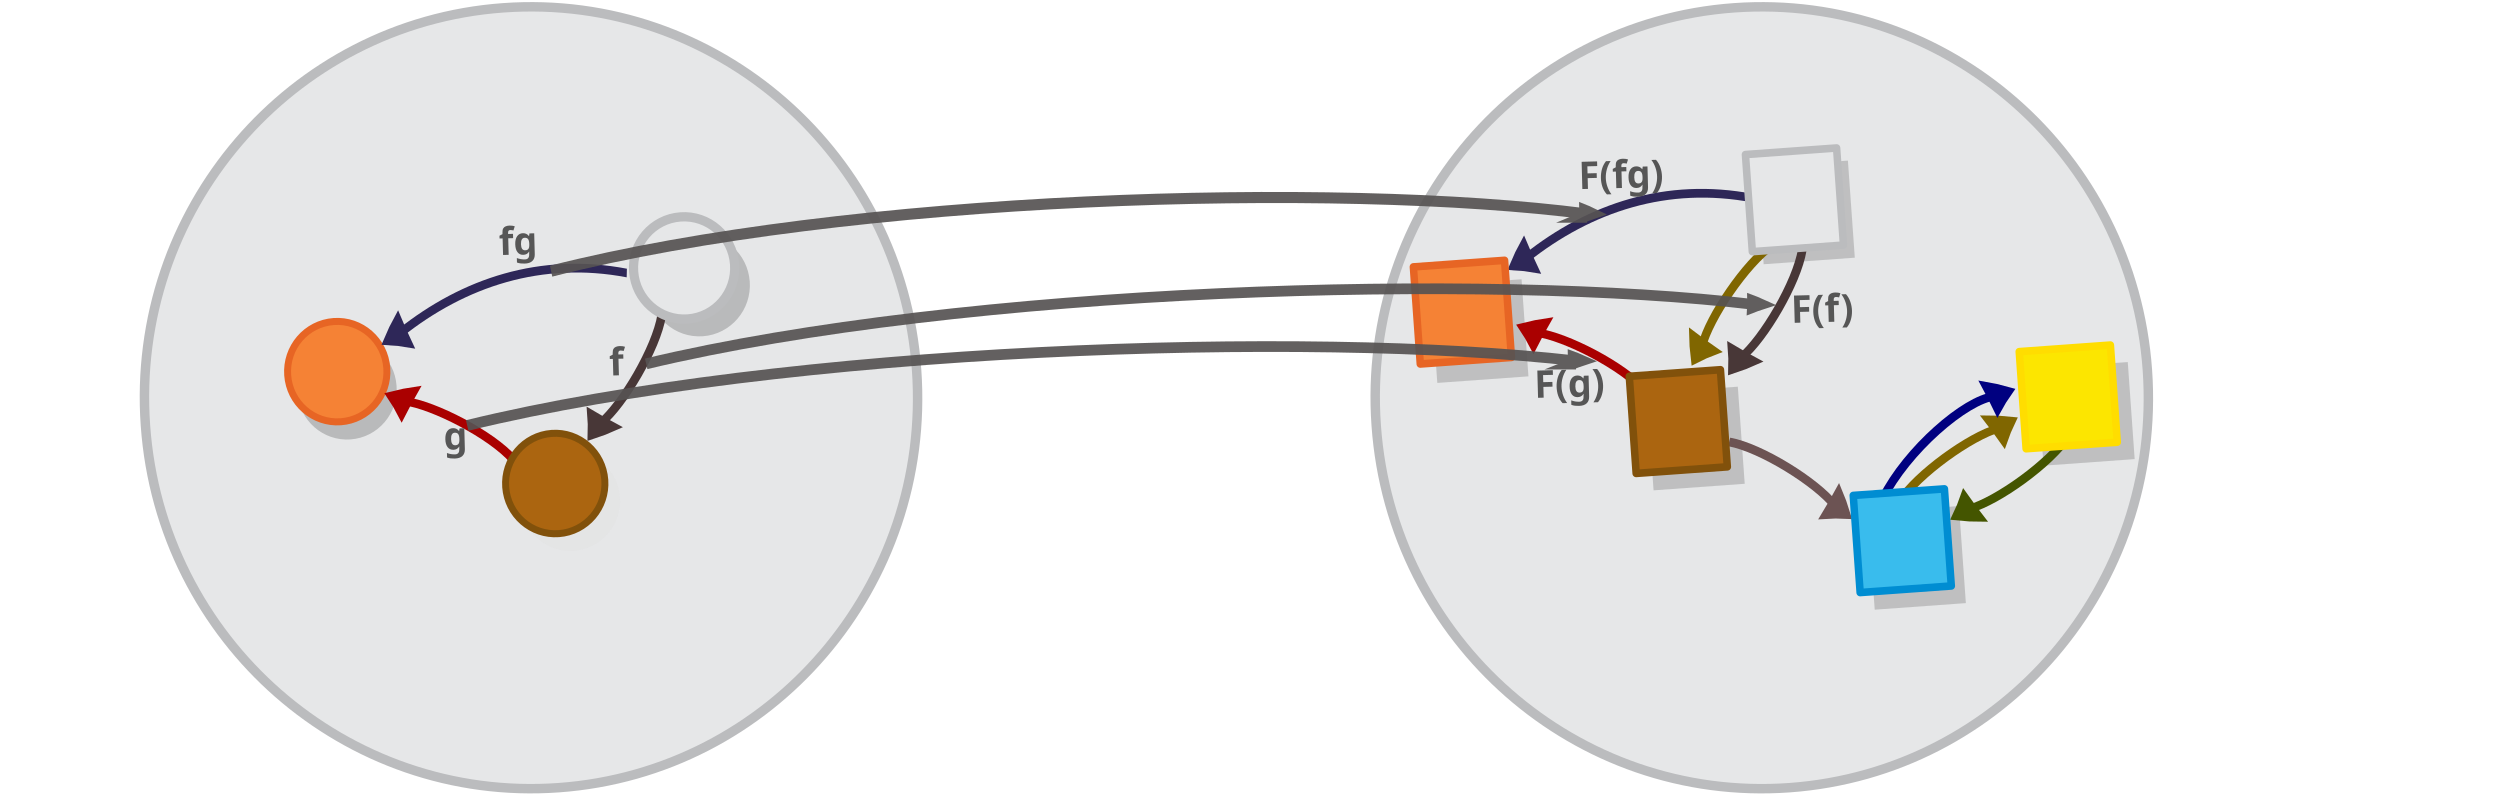
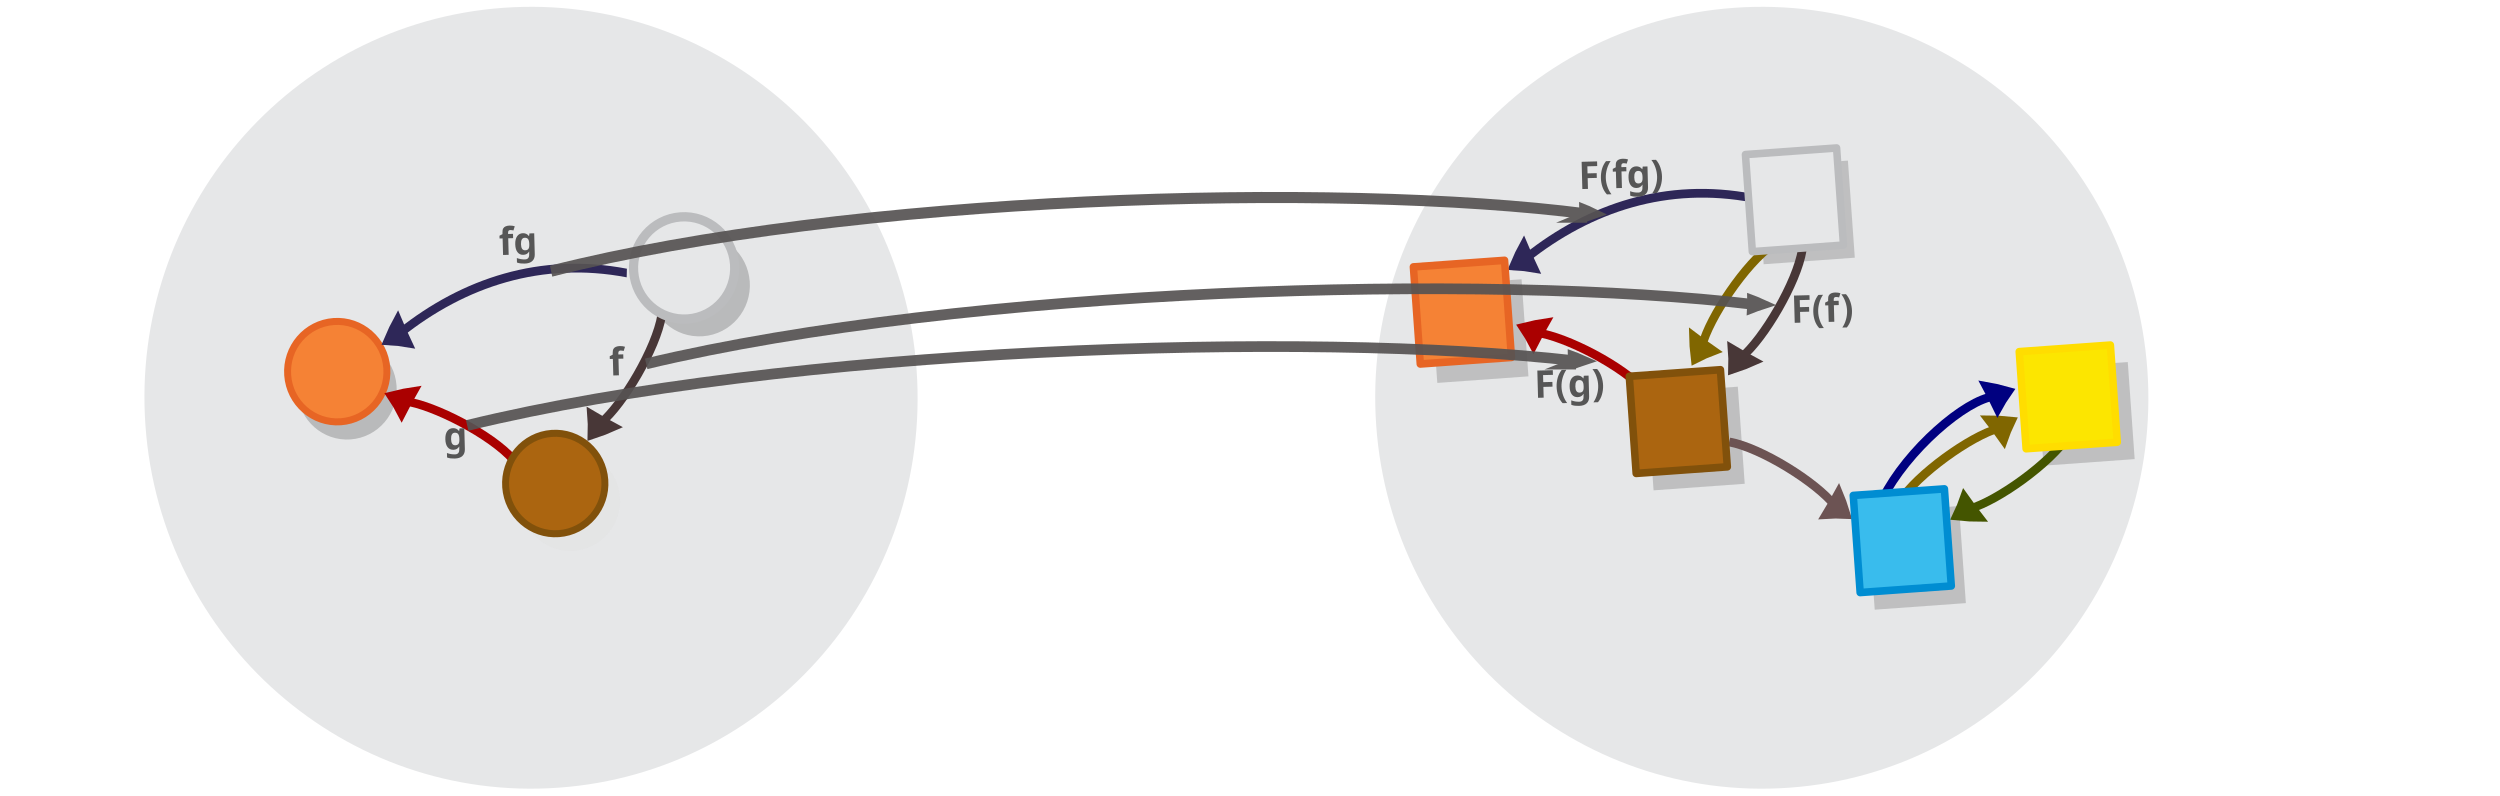
<svg xmlns="http://www.w3.org/2000/svg" viewBox="0 0 595.3 189.5" version="1.1" id="svg15613">
  <defs id="defs15617" />
  <g id="g42748" transform="matrix(1.302032,-0.09382271,0.09355548,1.316749,-185.9088,-20.73292)" />
-   <ellipse style="fill:#e6e7e8;stroke:#bbbcbe;stroke-width:2.25;stroke-miterlimit:10;stroke-dasharray:none;stroke-opacity:1" id="circle15601-9-4-4" cy="103.554" cx="119.417" transform="matrix(0.9974138,-0.07187233,0.07087171,0.9974854,0,0)" rx="92.052" ry="93.085" />
+   <ellipse style="fill:#e6e7e8;stroke:none;stroke-width:2.25;stroke-miterlimit:10;stroke-dasharray:none;stroke-opacity:1" id="circle15601-9-4-4" cy="103.554" cx="119.417" transform="matrix(0.9974138,-0.07187233,0.07087171,0.9974854,0,0)" rx="92.052" ry="93.085" />
  <g id="g42748-8" transform="matrix(1.302032,-0.09382271,0.09355548,1.316749,121.7974,-38.78464)" />
-   <ellipse style="fill:#e6e7e8;stroke:#bbbcbe;stroke-width:2.25;stroke-miterlimit:10;stroke-dasharray:none;stroke-opacity:1" id="circle15601-9-4-4-1" cy="124.619" cx="411.752" transform="matrix(0.9974138,-0.07187233,0.07087171,0.9974854,0,0)" rx="92.052" ry="93.085" />
+   <ellipse style="fill:#e6e7e8;stroke:none;stroke-width:2.25;stroke-miterlimit:10;stroke-dasharray:none;stroke-opacity:1" id="circle15601-9-4-4-1" cy="124.619" cx="411.752" transform="matrix(0.9974138,-0.07187233,0.07087171,0.9974854,0,0)" rx="92.052" ry="93.085" />
  <g id="g10229" transform="matrix(0.6435836,-0.04637578,0.04624369,0.650858,-18.88408,56.94885)">
    <circle style="opacity:0.203;fill:#030303;fill-opacity:1;stroke:none;stroke-width:2.57;stroke-miterlimit:10" id="circle15603-3-6" r="18.334" cy="65.832" cx="152.996" />
    <circle style="opacity:0.203;fill:#030303;fill-opacity:1;stroke:none;stroke-width:3.394;stroke-miterlimit:10;stroke-dasharray:none;stroke-opacity:1" id="circle15601-9-4-6" r="18.672" cy="37.181" cx="285.394" />
    <circle style="fill:#f58235;stroke:#e76524;stroke-width:2.57;stroke-miterlimit:10" id="circle15603-3" r="18.334" cy="59.151" cx="149.869" />
    <g transform="matrix(-0.1356658,0.2268028,-0.3262205,-0.1733809,359.9558,54.98747)" id="g1482-7-0-1-0-3" style="display:inline;fill:#dddddd;stroke:#483737;stroke-width:6.389;stroke-miterlimit:10">
      <path d="m 315.1,101.79 c 10.682,-4.135 21.77,-7.738 33.127,-11.074 -8.518,-8.139 -17.577,-16.01 -27.178,-23.616 -2.04,12.119 -3.103,21.663 -5.949,34.69 z" transform="matrix(0.4768,-0.02932,0.03214,0.42867,147.58,197.367)" id="path1478-7-9-0-19-0" style="stroke:#483737;stroke-width:35.526" />
      <path transform="matrix(0.89574,0,0,0.81736,18.384,154.236)" d="M 127.386,78.378 C 176.957,66.302 277.685,72.076 317.498,86.173" id="path1480-1-3-1-5-7" style="fill:none;stroke:#483737;stroke-width:10.649;paint-order:markers fill stroke" />
    </g>
    <circle style="fill:#e6e7e8;stroke:#bbbcbe;stroke-width:3.394;stroke-miterlimit:10;stroke-dasharray:none;stroke-opacity:1" id="circle15601-9-4" r="18.672" cy="30.5" cx="280.267" />
    <g transform="matrix(-0.2160546,-0.152201,-0.2277481,0.2908807,290.7069,52.44976)" id="g1482-7-0-1-0-3-5-7" style="display:inline;fill:#dddddd;stroke:#aa0000;stroke-width:6.389;stroke-miterlimit:10">
      <path d="m 315.1,101.79 c 10.682,-4.135 21.77,-7.738 33.127,-11.074 -8.518,-8.139 -17.577,-16.01 -27.178,-23.616 -2.04,12.119 -3.103,21.663 -5.949,34.69 z" transform="matrix(0.4768,-0.02932,0.03214,0.42867,147.58,197.367)" id="path1478-7-9-0-19-0-0-2" style="stroke:#aa0000;stroke-width:35.526" />
      <path transform="matrix(0.89574,0,0,0.81736,18.384,154.236)" d="M 127.386,78.378 C 176.957,66.302 277.685,72.076 317.498,86.173" id="path1480-1-3-1-5-7-4-7" style="fill:none;fill-opacity:1;stroke:#aa0000;stroke-width:10.649;stroke-opacity:1;paint-order:markers fill stroke" />
    </g>
    <circle style="opacity:0.284;fill:#dedede;fill-opacity:1;stroke:none;stroke-width:2.57;stroke-miterlimit:10;stroke-opacity:1" id="circle15605-2" r="18.334" cy="112.27" cx="232.318" />
    <circle style="fill:#ab6510;fill-opacity:1;stroke:#81510b;stroke-width:2.57;stroke-miterlimit:10;stroke-opacity:1" id="circle15605" r="18.334" cy="105.588" cx="227.191" />
    <g id="g6057" style="stroke:#2e2758;stroke-opacity:1">
      <g style="display:inline;fill:#dddddd;stroke:#2e2758;stroke-width:6.389;stroke-miterlimit:10;stroke-opacity:1" id="g1482-7-0-1-0-3-7" transform="matrix(-0.2517854,0.08030447,0.09432672,0.3571879,229.1998,-57.88558)">
        <path style="stroke:#2e2758;stroke-width:35.526;stroke-opacity:1" id="path1478-7-9-0-19-0-2" transform="matrix(0.4768,-0.02932,0.03214,0.42867,147.58,197.367)" d="m 315.1,101.79 c 10.682,-4.135 21.77,-7.738 33.127,-11.074 -8.518,-8.139 -17.577,-16.01 -27.178,-23.616 -2.04,12.119 -3.103,21.663 -5.949,34.69 z" />
        <path transform="matrix(0.89574,0,0,0.81736,18.384,154.236)" style="fill:none;stroke:#2e2758;stroke-width:10.649;stroke-opacity:1;paint-order:markers fill stroke" id="path1480-1-3-1-5-7-4" d="M -46.693,121.664 C 71.619,64.468 198.38,58.291 317.498,86.173" />
      </g>
    </g>
    <g transform="translate(416.4312,2.28334)" id="g6057-6" style="stroke:#2e2758;stroke-opacity:1">
      <g style="display:inline;fill:#dddddd;stroke:#2e2758;stroke-width:6.389;stroke-miterlimit:10;stroke-opacity:1" id="g1482-7-0-1-0-3-7-2" transform="matrix(-0.2517854,0.08030447,0.09432672,0.3571879,229.1998,-57.88558)">
        <path style="stroke:#2e2758;stroke-width:35.526;stroke-opacity:1" id="path1478-7-9-0-19-0-2-9" transform="matrix(0.4768,-0.02932,0.03214,0.42867,147.58,197.367)" d="m 315.1,101.79 c 10.682,-4.135 21.77,-7.738 33.127,-11.074 -8.518,-8.139 -17.577,-16.01 -27.178,-23.616 -2.04,12.119 -3.103,21.663 -5.949,34.69 z" />
        <path transform="matrix(0.89574,0,0,0.81736,18.384,154.236)" style="fill:none;stroke:#2e2758;stroke-width:10.649;stroke-opacity:1;paint-order:markers fill stroke" id="path1480-1-3-1-5-7-4-9" d="M -46.693,121.664 C 71.619,64.468 198.38,58.291 317.498,86.173" />
      </g>
    </g>
  </g>
  <g id="g10229-2" transform="matrix(0.6435836,-0.04637578,0.04624369,0.650858,250.6248,40.62108)">
    <rect style="opacity:0.23;fill:#3a3a3a;fill-opacity:1;stroke:#cccccc;stroke-width:0;stroke-linecap:round;stroke-linejoin:round;stroke-miterlimit:10;stroke-dasharray:none;stroke-dashoffset:0;stroke-opacity:1" id="rect24164-1-7" width="33.725" height="35.524" x="212.889" y="96.631" />
    <rect style="opacity:0.23;fill:#3a3a3a;fill-opacity:1;stroke:#cccccc;stroke-width:0;stroke-linecap:round;stroke-linejoin:round;stroke-miterlimit:10;stroke-dasharray:none;stroke-dashoffset:0;stroke-opacity:1" id="rect24164-1-7-5" width="33.725" height="35.524" x="259.326" y="17.222" />
    <g transform="matrix(-0.1356658,0.2268028,-0.3262205,-0.1733809,363.1002,56.29762)" id="g1482-7-0-1-0-3-8" style="display:inline;fill:#dddddd;stroke:#483737;stroke-width:6.389;stroke-miterlimit:10">
      <path d="m 315.1,101.79 c 10.682,-4.135 21.77,-7.738 33.127,-11.074 -8.518,-8.139 -17.577,-16.01 -27.178,-23.616 -2.04,12.119 -3.103,21.663 -5.949,34.69 z" transform="matrix(0.4768,-0.02932,0.03214,0.42867,147.58,197.367)" id="path1478-7-9-0-19-0-50" style="stroke:#483737;stroke-width:35.526" />
      <path transform="matrix(0.89574,0,0,0.81736,18.384,154.236)" d="M 127.386,78.378 C 176.957,66.302 277.685,72.076 317.498,86.173" id="path1480-1-3-1-5-7-96" style="fill:none;stroke:#483737;stroke-width:10.649;paint-order:markers fill stroke" />
    </g>
    <rect style="opacity:0.23;fill:#3a3a3a;fill-opacity:1;stroke:#cccccc;stroke-width:0;stroke-linecap:round;stroke-linejoin:round;stroke-miterlimit:10;stroke-dasharray:none;stroke-dashoffset:0;stroke-opacity:1" id="rect24164-1" width="33.725" height="35.524" x="136.087" y="51.856" />
    <rect style="opacity:1;fill:#f58235;fill-opacity:1;stroke:#e76524;stroke-width:2.778;stroke-linecap:round;stroke-linejoin:round;stroke-miterlimit:10;stroke-dasharray:none;stroke-dashoffset:0;stroke-opacity:1" id="rect24164" width="33.725" height="35.524" x="130.322" y="44.52" />
    <g transform="matrix(-0.2160546,-0.152201,-0.2277481,0.2908807,290.7069,52.44976)" id="g1482-7-0-1-0-3-5-7-8" style="display:inline;fill:#dddddd;stroke:#aa0000;stroke-width:6.389;stroke-miterlimit:10">
      <path d="m 315.1,101.79 c 10.682,-4.135 21.77,-7.738 33.127,-11.074 -8.518,-8.139 -17.577,-16.01 -27.178,-23.616 -2.04,12.119 -3.103,21.663 -5.949,34.69 z" transform="matrix(0.4768,-0.02932,0.03214,0.42867,147.58,197.367)" id="path1478-7-9-0-19-0-0-2-5" style="stroke:#aa0000;stroke-width:35.526" />
      <path transform="matrix(0.89574,0,0,0.81736,18.384,154.236)" d="M 127.386,78.378 C 176.957,66.302 277.685,72.076 317.498,86.173" id="path1480-1-3-1-5-7-4-7-61" style="fill:none;fill-opacity:1;stroke:#aa0000;stroke-width:10.649;stroke-opacity:1;paint-order:markers fill stroke" />
    </g>
    <rect style="opacity:0.23;fill:#3a3a3a;fill-opacity:1;stroke:#cccccc;stroke-width:0;stroke-linecap:round;stroke-linejoin:round;stroke-miterlimit:10;stroke-dasharray:none;stroke-dashoffset:0;stroke-opacity:1" id="rect24164-1-7-4-8" width="33.725" height="35.524" x="291.173" y="145.871" />
    <g transform="matrix(0.2160546,-0.152201,0.2277481,0.2908807,224.8082,99.37756)" id="g1482-7-0-1-0-3-5-7-2-10" style="display:inline;fill:#dddddd;stroke:#806600;stroke-width:6.389;stroke-miterlimit:10">
      <path d="m 315.1,101.79 c 10.682,-4.135 21.77,-7.738 33.127,-11.074 -8.518,-8.139 -17.577,-16.01 -27.178,-23.616 -2.04,12.119 -3.103,21.663 -5.949,34.69 z" transform="matrix(0.4768,-0.02932,0.03214,0.42867,147.58,197.367)" id="path1478-7-9-0-19-0-0-2-2-3" style="stroke:#806600;stroke-width:35.526" />
      <path transform="matrix(0.89574,0,0,0.81736,18.384,154.236)" d="M 127.386,78.378 C 176.957,66.302 277.685,72.076 317.498,86.173" id="path1480-1-3-1-5-7-4-7-6-04" style="fill:none;stroke:#806600;stroke-width:10.649;paint-order:markers fill stroke" />
    </g>
    <rect style="opacity:0.23;fill:#3a3a3a;fill-opacity:1;stroke:#cccccc;stroke-width:0;stroke-linecap:round;stroke-linejoin:round;stroke-miterlimit:10;stroke-dasharray:none;stroke-dashoffset:0;stroke-opacity:1" id="rect24164-1-7-4" width="33.725" height="35.524" x="357.077" y="97.88" />
    <g transform="matrix(-0.2160546,0.152201,-0.2277481,-0.2908807,445.3539,166.4118)" id="g1482-7-0-1-0-3-5-7-2-1-4" style="display:inline;fill:#dddddd;stroke:#445500;stroke-width:6.389;stroke-miterlimit:10">
      <path d="m 315.1,101.79 c 10.682,-4.135 21.77,-7.738 33.127,-11.074 -8.518,-8.139 -17.577,-16.01 -27.178,-23.616 -2.04,12.119 -3.103,21.663 -5.949,34.69 z" transform="matrix(0.4768,-0.02932,0.03214,0.42867,147.58,197.367)" id="path1478-7-9-0-19-0-0-2-2-0-4" style="stroke:#445500;stroke-width:35.526" />
      <path transform="matrix(0.89574,0,0,0.81736,18.384,154.236)" d="M 127.386,78.378 C 176.957,66.302 277.685,72.076 317.498,86.173" id="path1480-1-3-1-5-7-4-7-6-6-4" style="fill:none;stroke:#445500;stroke-width:10.649;paint-order:markers fill stroke" />
    </g>
    <g transform="matrix(-0.1778276,0.1955046,0.2603809,0.2620735,229.8858,-37.28404)" id="g1482-7-0-1-0-3-1-6" style="display:inline;fill:#dddddd;stroke:#806600;stroke-width:6.389;stroke-miterlimit:10">
      <path d="m 315.1,101.79 c 10.682,-4.135 21.77,-7.738 33.127,-11.074 -8.518,-8.139 -17.577,-16.01 -27.178,-23.616 -2.04,12.119 -3.103,21.663 -5.949,34.69 z" transform="matrix(0.4768,-0.02932,0.03214,0.42867,147.58,197.367)" id="path1478-7-9-0-19-0-5-3" style="stroke:#806600;stroke-width:35.526" />
      <path transform="matrix(0.89574,0,0,0.81736,18.384,154.236)" d="M 127.386,78.378 C 176.957,66.302 277.685,72.076 317.498,86.173" id="path1480-1-3-1-5-7-9-1" style="fill:none;stroke:#806600;stroke-width:10.649;paint-order:markers fill stroke" />
    </g>
    <g transform="matrix(0.2383419,-0.1141834,0.1762464,0.3246813,229.0083,68.52369)" id="g1482-7-0-1-0-3-5-7-2-4-7" style="display:inline;fill:#dddddd;stroke:#000080;stroke-width:6.389;stroke-miterlimit:10">
      <path d="m 315.1,101.79 c 10.682,-4.135 21.77,-7.738 33.127,-11.074 -8.518,-8.139 -17.577,-16.01 -27.178,-23.616 -2.04,12.119 -3.103,21.663 -5.949,34.69 z" transform="matrix(0.4768,-0.02932,0.03214,0.42867,147.58,197.367)" id="path1478-7-9-0-19-0-0-2-2-9-5" style="stroke:#000080;stroke-width:35.526" />
      <path transform="matrix(0.89574,0,0,0.81736,18.384,154.236)" d="M 85.256,126.089 C 157.92,89.606 277.685,72.076 317.498,86.173" id="path1480-1-3-1-5-7-4-7-6-0-9" style="fill:none;stroke:#000080;stroke-width:10.649;paint-order:markers fill stroke" />
    </g>
    <g transform="matrix(0.2245571,0.1393515,-0.1786851,0.3233456,251.2325,27.46125)" id="g1482-7-0-1-0-3-5-5" style="display:inline;fill:#dddddd;stroke:#6c5353;stroke-width:6.389;stroke-miterlimit:10">
      <path d="m 315.1,101.79 c 10.682,-4.135 21.77,-7.738 33.127,-11.074 -8.518,-8.139 -17.577,-16.01 -27.178,-23.616 -2.04,12.119 -3.103,21.663 -5.949,34.69 z" transform="matrix(0.4768,-0.02932,0.03214,0.42867,147.58,197.367)" id="path1478-7-9-0-19-0-0-9" style="stroke:#6c5353;stroke-width:35.526" />
      <path transform="matrix(0.89574,0,0,0.81736,18.384,154.236)" d="M 127.386,78.378 C 176.957,66.302 277.685,72.076 317.498,86.173" id="path1480-1-3-1-5-7-4-8" style="fill:none;stroke:#6c5353;stroke-width:10.649;paint-order:markers fill stroke" />
    </g>
    <rect style="opacity:1;fill:#ab6510;fill-opacity:1;stroke:#81510b;stroke-width:2.777;stroke-linecap:round;stroke-linejoin:round;stroke-miterlimit:10;stroke-dasharray:none;stroke-dashoffset:0;stroke-opacity:1" id="rect24164-8" width="33.725" height="35.524" x="206.928" y="90.005" />
    <rect style="opacity:1;fill:#e6e7e8;fill-opacity:1;stroke:#bbbcbe;stroke-width:2.777;stroke-linecap:round;stroke-linejoin:round;stroke-miterlimit:10;stroke-dasharray:none;stroke-dashoffset:0;stroke-opacity:1" id="rect24164-8-7" width="33.725" height="35.524" x="255.488" y="12.336" />
    <rect style="opacity:1;fill:#fce600;fill-opacity:1;stroke:#ffdd00;stroke-width:2.777;stroke-linecap:round;stroke-linejoin:round;stroke-miterlimit:10;stroke-dasharray:none;stroke-dashoffset:0;stroke-opacity:1" id="rect24164-8-1" width="33.725" height="35.524" x="351.116" y="91.255" />
    <rect style="opacity:1;fill:#39bced;fill-opacity:1;stroke:#008dd2;stroke-width:2.777;stroke-linecap:round;stroke-linejoin:round;stroke-miterlimit:10;stroke-dasharray:none;stroke-dashoffset:0;stroke-opacity:1" id="rect24164-8-1-5" width="33.725" height="35.524" x="286.26" y="139.245" />
  </g>
  <g transform="matrix(1.115913,-0.08041124,0.08018221,1.128526,-29.84395,-20.47626)" id="g5890" style="stroke:#565352;stroke-width:1.455;stroke-miterlimit:10;stroke-dasharray:none;stroke-opacity:1">
    <g id="g6746">
      <g id="g6757" style="stroke-width:2;stroke-miterlimit:10;stroke-dasharray:none">
        <g transform="matrix(0.1550789,0.00101572,0.00984768,0.2128664,309.6499,42.40891)" id="g1482-7-0-1-0-3-9-5-0-8" style="display:inline;opacity:0.919;fill:#dddddd;stroke:#565352;stroke-width:11.009;stroke-miterlimit:10;stroke-dasharray:none;stroke-opacity:1">
          <path d="m 298.847,219.752 c 4.5,-1.111 9.2,-2.108 14.027,-3.049 -4.045,-1.706 -8.315,-3.342 -12.812,-4.909 -0.408,2.779 -0.491,4.959 -1.214,7.958 z" id="path1478-7-9-0-19-0-7-4-2-5" style="stroke:#565352;stroke-width:11.009;stroke-miterlimit:10;stroke-dasharray:none;stroke-opacity:1" />
          <path d="M -1118.569,206.406 C -699.891,150.97 -34.288,168.429 303.994,216.713" id="path1480-1-3-1-5-7-5-05-1-0" style="fill:none;stroke:#565352;stroke-width:11.009;stroke-miterlimit:10;stroke-dasharray:none;stroke-opacity:1;paint-order:markers fill stroke" />
        </g>
        <g transform="matrix(0.166023,7.0464196e-4,0.01224257,0.2128711,301.2579,73.18262)" id="g1482-7-0-1-0-3-9-5-0-8-0" style="display:inline;opacity:0.919;fill:#dddddd;stroke:#565352;stroke-width:10.64;stroke-miterlimit:10;stroke-dasharray:none;stroke-opacity:1">
          <path d="m 298.847,219.752 c 4.5,-1.111 9.2,-2.108 14.027,-3.049 -4.045,-1.706 -8.315,-3.342 -12.812,-4.909 -0.408,2.779 -0.491,4.959 -1.214,7.958 z" id="path1478-7-9-0-19-0-7-4-2-5-8" style="stroke:#565352;stroke-width:10.64;stroke-miterlimit:10;stroke-dasharray:none;stroke-opacity:1" />
          <path d="M -1118.569,206.406 C -699.891,150.97 -34.288,168.429 303.994,216.713" id="path1480-1-3-1-5-7-5-05-1-0-1" style="fill:none;stroke:#565352;stroke-width:10.64;stroke-miterlimit:10;stroke-dasharray:none;stroke-opacity:1;paint-order:markers fill stroke" />
        </g>
        <g transform="matrix(0.1660176,0.00150602,0.0112149,0.2129277,340.3987,63.83168)" id="g1482-7-0-1-0-3-9-5-0-8-0-3" style="display:inline;opacity:0.919;fill:#dddddd;stroke:#565352;stroke-width:10.64;stroke-miterlimit:10;stroke-dasharray:none;stroke-opacity:1">
          <path d="m 298.847,219.752 c 4.5,-1.111 9.2,-2.108 14.027,-3.049 -4.045,-1.706 -8.315,-3.342 -12.812,-4.909 -0.408,2.779 -0.491,4.959 -1.214,7.958 z" id="path1478-7-9-0-19-0-7-4-2-5-8-1" style="stroke:#565352;stroke-width:10.64;stroke-miterlimit:10;stroke-dasharray:none;stroke-opacity:1" />
          <path d="M -1118.569,206.406 C -699.891,150.97 -34.288,168.429 303.994,216.713" id="path1480-1-3-1-5-7-5-05-1-0-1-1" style="fill:none;stroke:#565352;stroke-width:10.64;stroke-miterlimit:10;stroke-dasharray:none;stroke-opacity:1;paint-order:markers fill stroke" />
        </g>
      </g>
    </g>
  </g>
  <text xml:space="preserve" style="font-style:normal;font-variant:normal;font-weight:normal;font-stretch:normal;font-size:9.043px;line-height:1.25;font-family:'HVD Comic Serif Pro';-inkscape-font-specification:'HVD Comic Serif Pro';letter-spacing:0px;word-spacing:0px;fill:#565656;fill-opacity:1;stroke:none;stroke-width:0.226" x="143.494" y="92.741" id="text5955" transform="matrix(0.9940566,-0.02648471,0.02678334,1.005265,0,0)">
    <tspan id="tspan5953" x="143.494" y="92.741" style="font-style:normal;font-variant:normal;font-weight:bold;font-stretch:normal;font-family:sans-serif;-inkscape-font-specification:'sans-serif Bold';fill:#565656;fill-opacity:1;stroke-width:0.226">f</tspan>
  </text>
  <text xml:space="preserve" style="font-style:normal;font-variant:normal;font-weight:normal;font-stretch:normal;font-size:9.043px;line-height:1.25;font-family:'HVD Comic Serif Pro';-inkscape-font-specification:'HVD Comic Serif Pro';letter-spacing:0px;word-spacing:0px;fill:#565656;fill-opacity:1;stroke:none;stroke-width:0.226" x="103.393" y="109.235" id="text5955-4" transform="matrix(0.9940566,-0.02648471,0.02678334,1.005265,0,0)">
    <tspan id="tspan5953-6" x="103.393" y="109.235" style="font-style:normal;font-variant:normal;font-weight:bold;font-stretch:normal;font-family:sans-serif;-inkscape-font-specification:'sans-serif Bold';fill:#565656;fill-opacity:1;stroke-width:0.226">g</tspan>
  </text>
  <text xml:space="preserve" style="font-style:normal;font-variant:normal;font-weight:normal;font-stretch:normal;font-size:9.043px;line-height:1.25;font-family:'HVD Comic Serif Pro';-inkscape-font-specification:'HVD Comic Serif Pro';letter-spacing:0px;word-spacing:0px;fill:#565656;fill-opacity:1;stroke:none;stroke-width:0.226" x="117.873" y="63.528" id="text5977" transform="matrix(0.9940566,-0.02648471,0.02678334,1.005265,0,0)">
    <tspan id="tspan5975" x="117.873" y="63.528" style="font-style:normal;font-variant:normal;font-weight:bold;font-stretch:normal;font-family:sans-serif;-inkscape-font-specification:'sans-serif Bold';fill:#565656;fill-opacity:1;stroke-width:0.226">fg</tspan>
  </text>
  <text xml:space="preserve" style="font-style:normal;font-variant:normal;font-weight:normal;font-stretch:normal;font-size:9.043px;line-height:1.25;font-family:'HVD Comic Serif Pro';-inkscape-font-specification:'HVD Comic Serif Pro';letter-spacing:0px;word-spacing:0px;fill:#565656;fill-opacity:1;stroke:none;stroke-width:0.226" x="426.738" y="87.731" id="text5977-2" transform="matrix(0.9940566,-0.02648471,0.02678334,1.005265,0,0)">
    <tspan id="tspan5975-5" x="426.738" y="87.731" style="font-style:normal;font-variant:normal;font-weight:bold;font-stretch:normal;font-family:sans-serif;-inkscape-font-specification:'sans-serif Bold';fill:#565656;fill-opacity:1;stroke-width:0.226">F(f)</tspan>
  </text>
  <text xml:space="preserve" style="font-style:normal;font-variant:normal;font-weight:normal;font-stretch:normal;font-size:9.043px;line-height:1.25;font-family:'HVD Comic Serif Pro';-inkscape-font-specification:'HVD Comic Serif Pro';letter-spacing:0px;word-spacing:0px;fill:#565656;fill-opacity:1;stroke:none;stroke-width:0.226" x="364.822" y="103.862" id="text5977-2-8" transform="matrix(0.9940566,-0.02648471,0.02678334,1.005265,0,0)">
    <tspan id="tspan5975-5-6" x="364.822" y="103.862" style="font-style:normal;font-variant:normal;font-weight:bold;font-stretch:normal;font-family:sans-serif;-inkscape-font-specification:'sans-serif Bold';fill:#565656;fill-opacity:1;stroke-width:0.226">F(g)</tspan>
  </text>
  <text xml:space="preserve" style="font-style:normal;font-variant:normal;font-weight:normal;font-stretch:normal;font-size:9.043px;line-height:1.25;font-family:'HVD Comic Serif Pro';-inkscape-font-specification:'HVD Comic Serif Pro';letter-spacing:0px;word-spacing:0px;fill:#565656;fill-opacity:1;stroke:none;stroke-width:0.226" x="376.754" y="54.724" id="text5977-2-8-8" transform="matrix(0.9940566,-0.02648471,0.02678334,1.005265,0,0)">
    <tspan id="tspan5975-5-6-4" x="376.754" y="54.724" style="font-style:normal;font-variant:normal;font-weight:bold;font-stretch:normal;font-family:sans-serif;-inkscape-font-specification:'sans-serif Bold';fill:#565656;fill-opacity:1;stroke-width:0.226">F(fg)</tspan>
  </text>
</svg>
